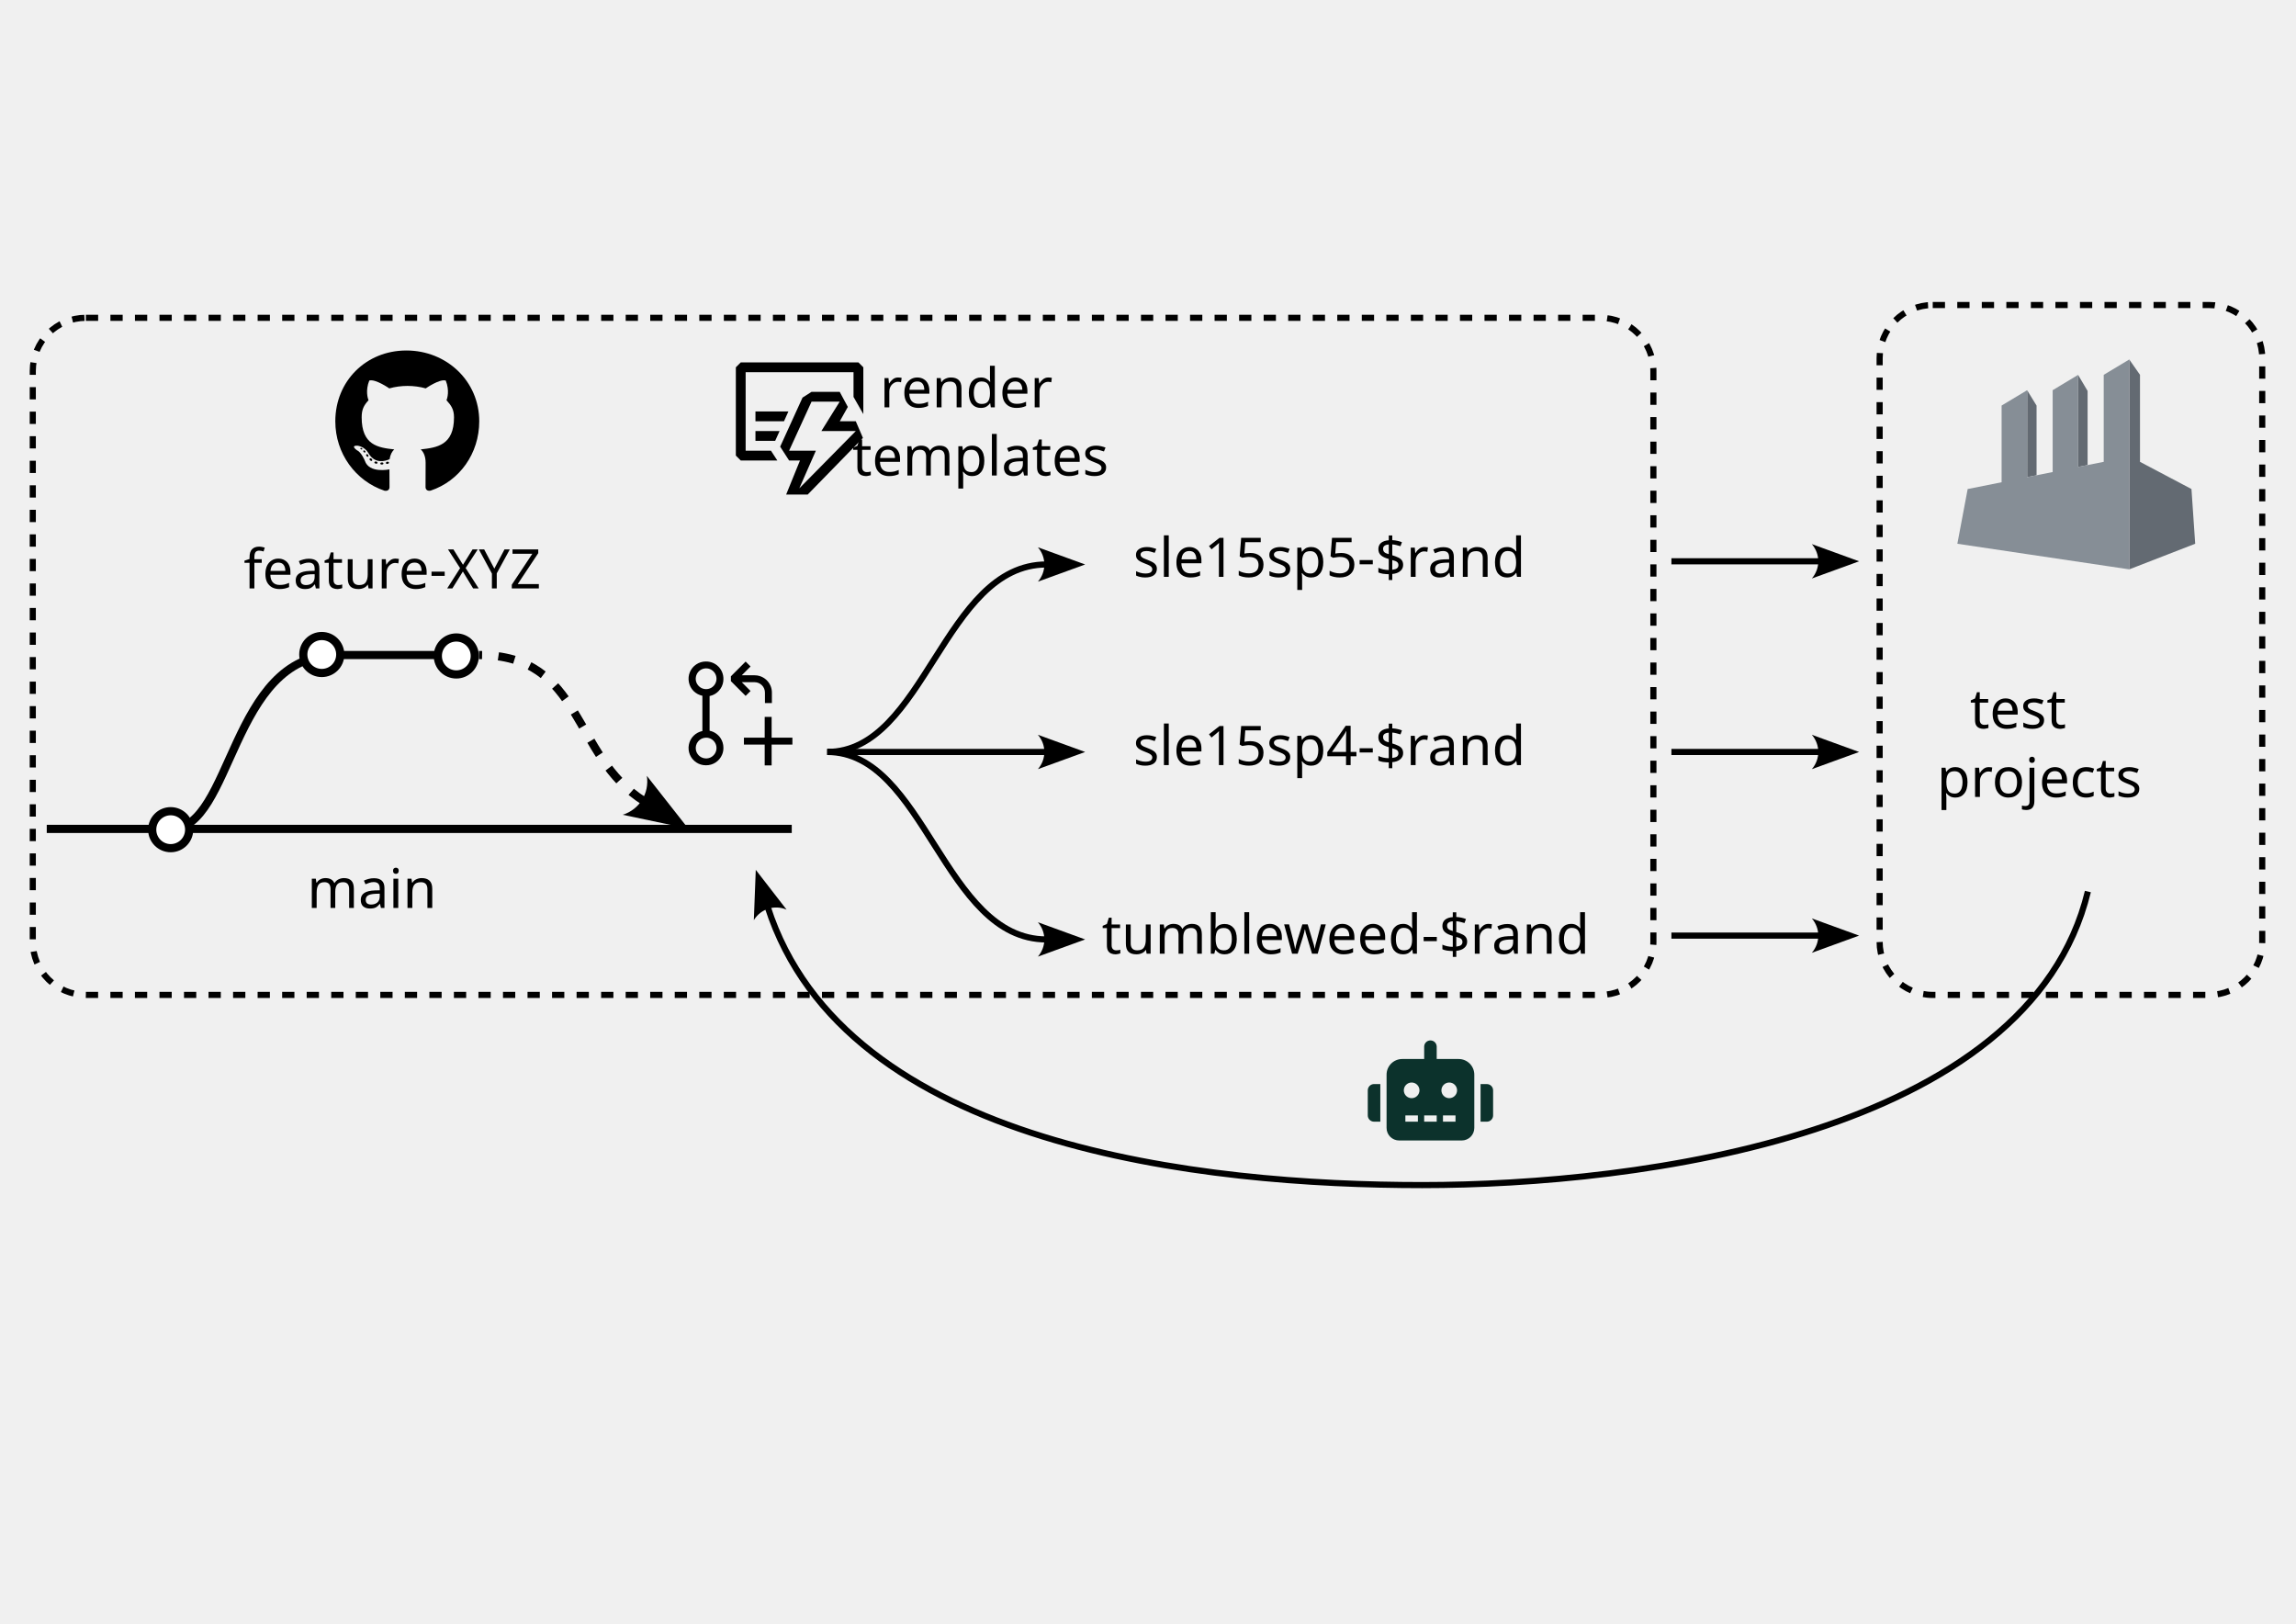
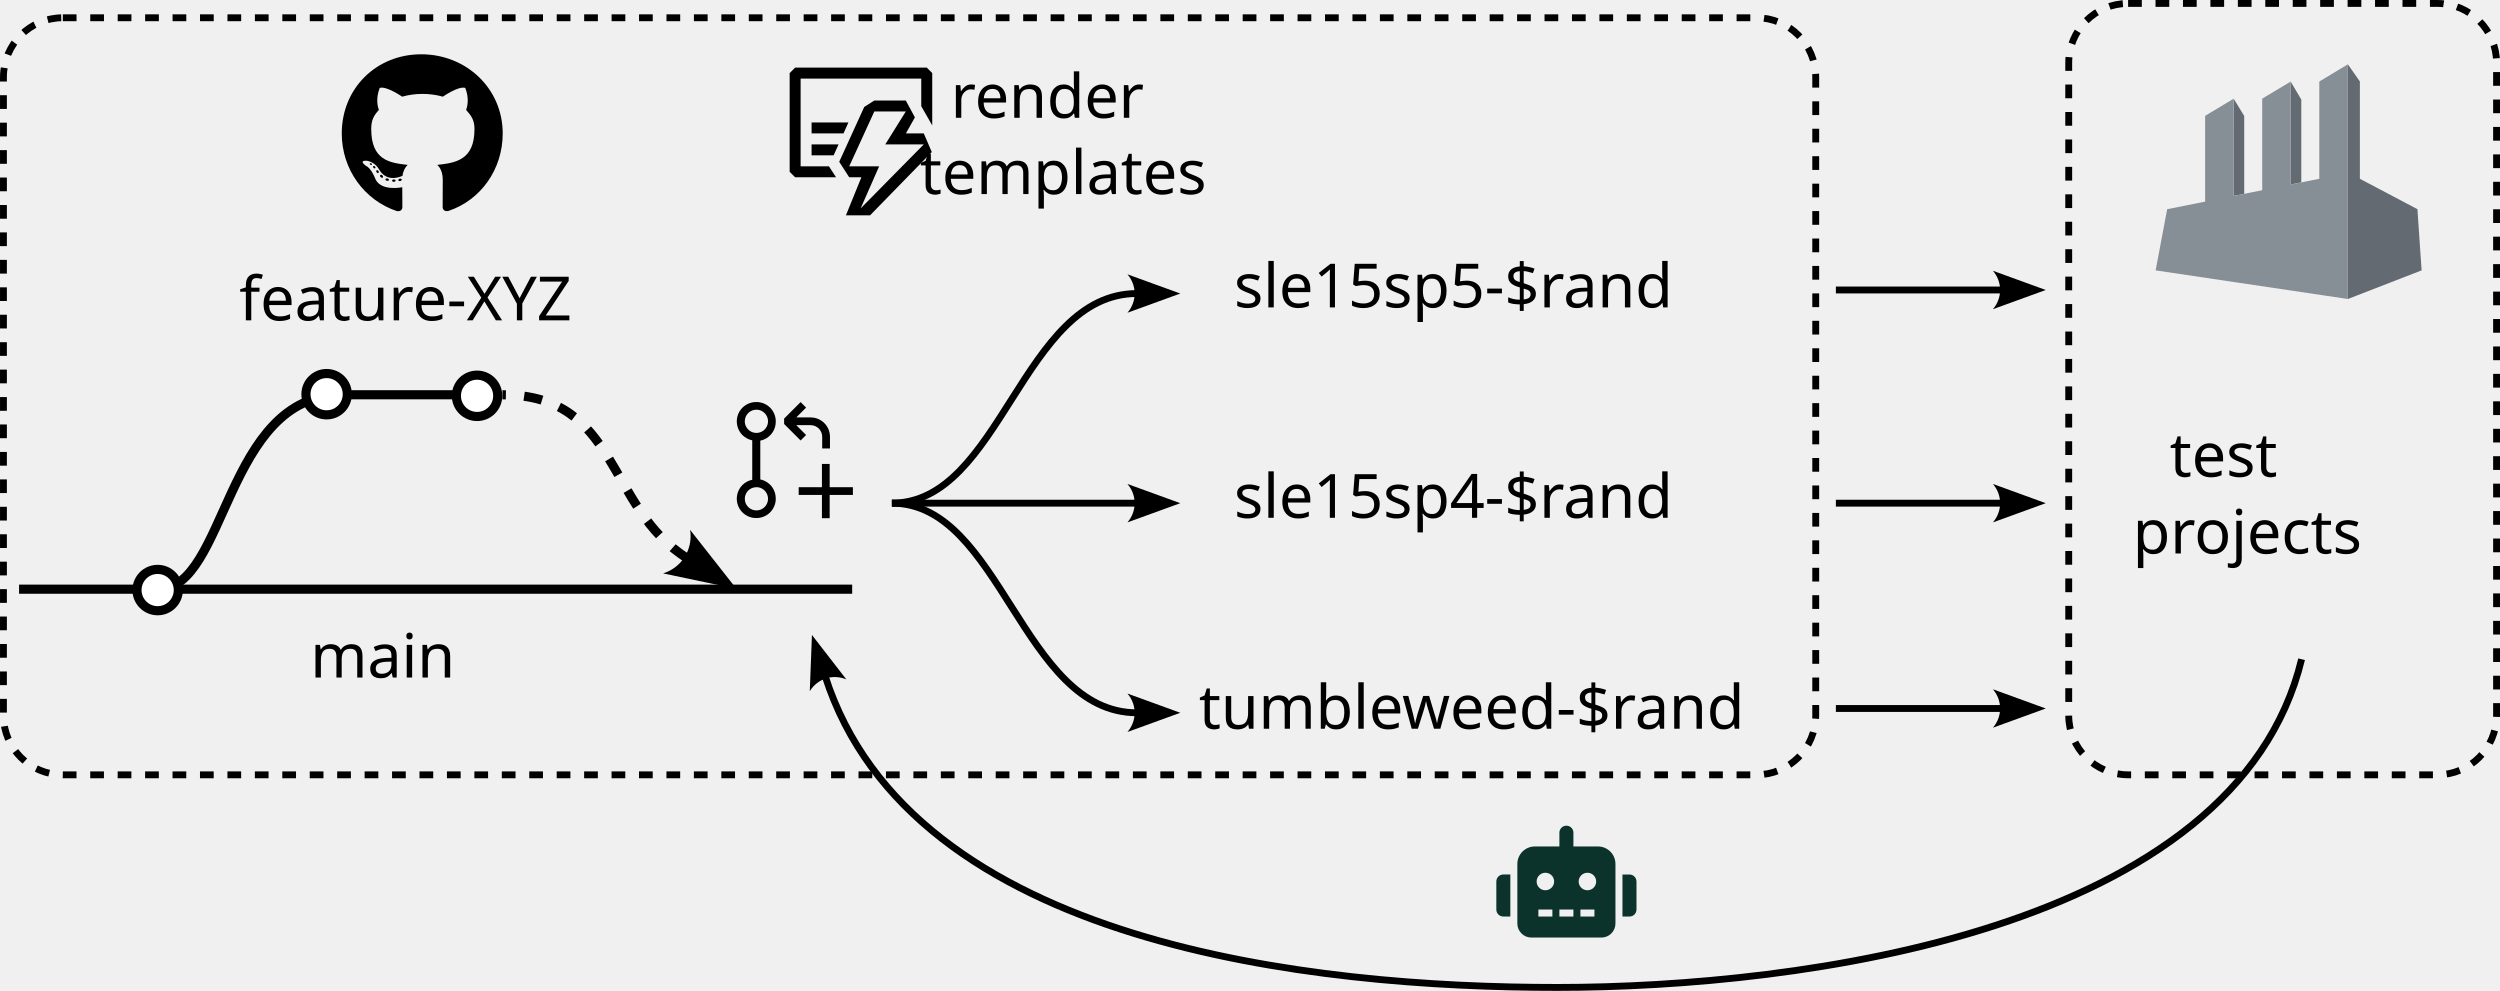
- <svg xmlns="http://www.w3.org/2000/svg" width="297mm" height="210mm" viewBox="0 0 297 210" version="1.1" id="svg162655">
+ <svg xmlns="http://www.w3.org/2000/svg" width="289.187mm" height="114.618mm" viewBox="0 0 289.187 114.618" version="1.1" id="svg162655">
  <defs id="defs162652">
    <marker style="overflow:visible" id="marker192932" refX="0" refY="0" orient="auto-start-reverse" markerWidth="7.7" markerHeight="5.6" viewBox="0 0 7.7 5.6" preserveAspectRatio="xMidYMid">
      <path transform="scale(0.7)" d="M -2,-4 9,0 -2,4 c 2,-2.33 2,-5.66 0,-8 z" style="fill:context-stroke;fill-rule:evenodd;stroke:none" id="path192930" />
    </marker>
    <marker style="overflow:visible" id="Arrow2" refX="0" refY="0" orient="auto-start-reverse" markerWidth="7.7" markerHeight="5.6" viewBox="0 0 7.7 5.6" preserveAspectRatio="xMidYMid">
      <path transform="scale(0.7)" d="M -2,-4 9,0 -2,4 c 2,-2.33 2,-5.66 0,-8 z" style="fill:context-stroke;fill-rule:evenodd;stroke:none" id="arrow2L" />
    </marker>
    <marker style="overflow:visible" id="marker192932-3" refX="0" refY="0" orient="auto-start-reverse" markerWidth="7.7" markerHeight="5.6" viewBox="0 0 7.7 5.6" preserveAspectRatio="xMidYMid">
      <path transform="scale(0.7)" d="M -2,-4 9,0 -2,4 c 2,-2.33 2,-5.66 0,-8 z" style="fill:context-stroke;fill-rule:evenodd;stroke:none" id="path192930-2" />
    </marker>
    <marker style="overflow:visible" id="marker192932-3-6" refX="0" refY="0" orient="auto-start-reverse" markerWidth="7.7" markerHeight="5.6" viewBox="0 0 7.7 5.6" preserveAspectRatio="xMidYMid">
      <path transform="scale(0.7)" d="M -2,-4 9,0 -2,4 c 2,-2.33 2,-5.66 0,-8 z" style="fill:context-stroke;fill-rule:evenodd;stroke:none" id="path192930-2-1" />
    </marker>
    <marker style="overflow:visible" id="marker192932-3-6-5" refX="0" refY="0" orient="auto-start-reverse" markerWidth="7.7" markerHeight="5.6" viewBox="0 0 7.7 5.6" preserveAspectRatio="xMidYMid">
      <path transform="scale(0.7)" d="M -2,-4 9,0 -2,4 c 2,-2.33 2,-5.66 0,-8 z" style="fill:context-stroke;fill-rule:evenodd;stroke:none" id="path192930-2-1-6" />
    </marker>
    <marker style="overflow:visible" id="marker192932-3-6-5-3" refX="0" refY="0" orient="auto-start-reverse" markerWidth="7.7" markerHeight="5.6" viewBox="0 0 7.7 5.6" preserveAspectRatio="xMidYMid">
      <path transform="scale(0.7)" d="M -2,-4 9,0 -2,4 c 2,-2.33 2,-5.66 0,-8 z" style="fill:context-stroke;fill-rule:evenodd;stroke:none" id="path192930-2-1-6-7" />
    </marker>
    <marker style="overflow:visible" id="marker192932-3-6-5-5" refX="0" refY="0" orient="auto-start-reverse" markerWidth="7.7" markerHeight="5.6" viewBox="0 0 7.7 5.6" preserveAspectRatio="xMidYMid">
      <path transform="scale(0.7)" d="M -2,-4 9,0 -2,4 c 2,-2.33 2,-5.66 0,-8 z" style="fill:context-stroke;fill-rule:evenodd;stroke:none" id="path192930-2-1-6-2" />
    </marker>
  </defs>
-   <g id="layer1" transform="translate(-40.57825,-41.66753)">
+   <g id="layer1" transform="translate(-44.42016,-80.71823)">
    <path d="m 90.179,101.613 c 0,0.075 -0.086,0.135 -0.195,0.135 -0.124,0.011 -0.21,-0.049 -0.21,-0.135 0,-0.075 0.086,-0.135 0.195,-0.135 0.113,-0.011 0.21,0.049 0.21,0.135 z m -1.167,-0.169 c -0.026,0.075 0.049,0.161 0.161,0.184 0.098,0.037 0.21,0 0.233,-0.075 0.023,-0.075 -0.049,-0.161 -0.161,-0.195 -0.098,-0.026 -0.206,0.011 -0.233,0.086 z m 1.659,-0.064 c -0.109,0.026 -0.184,0.098 -0.173,0.184 0.011,0.075 0.109,0.124 0.221,0.098 0.109,-0.026 0.184,-0.098 0.173,-0.173 -0.011,-0.071 -0.113,-0.12 -0.221,-0.109 z m 2.47,-14.382 c -5.206,0 -9.188,3.952 -9.188,9.158 0,4.162 2.62,7.724 6.362,8.977 0.48,0.086 0.649,-0.21 0.649,-0.454 0,-0.233 -0.011,-1.516 -0.011,-2.304 0,0 -2.627,0.563 -3.179,-1.118 0,0 -0.428,-1.092 -1.043,-1.374 0,0 -0.859,-0.589 0.06,-0.578 0,0 0.935,0.075 1.449,0.968 0.822,1.449 2.199,1.032 2.736,0.784 0.086,-0.601 0.33,-1.017 0.601,-1.265 -2.098,-0.233 -4.215,-0.537 -4.215,-4.147 0,-1.032 0.285,-1.55 0.886,-2.211 -0.098,-0.244 -0.417,-1.25 0.098,-2.548 0.784,-0.244 2.59,1.013 2.59,1.013 0.751,-0.21 1.558,-0.319 2.357,-0.319 0.799,0 1.606,0.109 2.357,0.319 0,0 1.805,-1.261 2.59,-1.013 0.514,1.302 0.195,2.304 0.098,2.548 0.601,0.664 0.968,1.182 0.968,2.211 0,3.622 -2.211,3.911 -4.309,4.147 0.345,0.296 0.638,0.859 0.638,1.741 0,1.265 -0.011,2.83 -0.011,3.138 0,0.244 0.173,0.54 0.649,0.454 3.753,-1.246 6.298,-4.808 6.298,-8.97 0,-5.206 -4.222,-9.158 -9.428,-9.158 z M 87.601,99.943 c -0.049,0.037 -0.038,0.124 0.026,0.195 0.06,0.06 0.146,0.086 0.195,0.037 0.049,-0.037 0.038,-0.124 -0.026,-0.195 -0.06,-0.06 -0.146,-0.086 -0.195,-0.037 z m -0.405,-0.304 c -0.026,0.049 0.011,0.109 0.086,0.146 0.06,0.037 0.135,0.026 0.161,-0.026 0.026,-0.049 -0.011,-0.109 -0.086,-0.146 -0.075,-0.023 -0.135,-0.011 -0.161,0.026 z m 1.216,1.336 c -0.06,0.049 -0.038,0.161 0.049,0.233 0.086,0.086 0.195,0.098 0.244,0.037 0.049,-0.049 0.026,-0.161 -0.049,-0.233 -0.083,-0.086 -0.195,-0.098 -0.244,-0.037 z m -0.428,-0.552 c -0.06,0.037 -0.06,0.135 0,0.221 0.06,0.086 0.161,0.124 0.21,0.086 0.06,-0.049 0.06,-0.146 0,-0.233 -0.053,-0.086 -0.15,-0.124 -0.21,-0.075 z" id="path166367" style="stroke-width:0.038" />
    <path style="fill:none;stroke:#000000;stroke-width:1.058;stroke-linecap:butt;stroke-linejoin:miter;stroke-dasharray:none;stroke-opacity:1" d="m 46.627,148.872 96.369,6e-5" id="path170728" />
    <text xml:space="preserve" style="font-size:7.056px;line-height:1.25;font-family:Poppins;-inkscape-font-specification:Poppins;stroke-width:0.265" x="80.319" y="159.095" id="text170732">
      <tspan id="tspan170730" style="font-size:7.056px;stroke-width:0.265" x="80.319" y="159.095">main</tspan>
    </text>
    <text xml:space="preserve" style="font-size:7.056px;line-height:1.25;font-family:Poppins;-inkscape-font-specification:Poppins;stroke-width:0.265" x="72.093" y="117.774" id="text170732-4">
      <tspan id="tspan170730-5" style="font-size:7.056px;stroke-width:0.265" x="72.093" y="117.774">feature-XYZ</tspan>
    </text>
    <text xml:space="preserve" style="font-size:7.056px;line-height:1.25;font-family:Poppins;-inkscape-font-specification:Poppins;stroke-width:0.265" x="171.992" y="94.347" id="text170732-4-0">
      <tspan id="tspan170730-5-6" style="font-size:7.056px;text-align:center;text-anchor:middle;stroke-width:0.265" x="171.992" y="94.347">render</tspan>
      <tspan style="font-size:7.056px;text-align:center;text-anchor:middle;stroke-width:0.265" x="171.992" y="103.166" id="tspan198587">templates</tspan>
    </text>
    <path style="fill:none;stroke:#000000;stroke-width:1.058;stroke-linecap:butt;stroke-linejoin:miter;stroke-dasharray:none;stroke-opacity:1" d="m 62.728,148.872 c 7.949,0 7.689,-22.487 21.246,-22.487 h 16.306" id="path172226" />
    <path style="fill:none;stroke:#000000;stroke-width:1.058;stroke-linecap:butt;stroke-linejoin:miter;stroke-dasharray:2.117, 2.117;stroke-dashoffset:0;stroke-opacity:1;marker-start:url(#Arrow2)" d="m 123.947,145.312 c -9.49,-5.897 -7.849,-18.927 -21.406,-18.927" id="path172226-0" />
    <circle style="fill:#ffffff;fill-opacity:1;stroke:#000000;stroke-width:1.058;stroke-dasharray:none;stop-color:#000000" id="path170786-8" cx="99.604" cy="126.505" r="2.391" />
    <circle style="fill:#ffffff;fill-opacity:1;stroke:#000000;stroke-width:1.058;stroke-dasharray:none;stop-color:#000000" id="path170786" cx="62.657" cy="148.974" r="2.391" />
    <circle style="fill:#ffffff;fill-opacity:1;stroke:#000000;stroke-width:1.058;stroke-dasharray:none;stop-color:#000000" id="path170786-7" cx="82.202" cy="126.317" r="2.391" />
    <path fill-rule="evenodd" clip-rule="evenodd" d="m 133.779,130.74 a 2.228,2.228 0 0 1 -1.002,0.826 c -0.133,0.054 -0.41,0.124 -0.41,0.124 v 4.486 a 2.248,2.248 0 0 1 1.414,0.951 c 0.245,0.369 0.375,0.802 0.375,1.243 0.007,0.307 -0.051,0.613 -0.17,0.896 a 2.226,2.226 0 0 1 -2.102,1.378 2.223,2.223 0 0 1 -1.243,-0.375 2.228,2.228 0 0 1 -0.951,-2.298 c 0.085,-0.435 0.296,-0.835 0.609,-1.149 0.313,-0.307 0.708,-0.519 1.137,-0.609 v -4.558 a 2.329,2.329 0 0 1 -1.137,-0.609 2.242,2.242 0 0 1 -0.609,-1.149 2.228,2.228 0 0 1 0.95,-2.298 2.23,2.23 0 0 1 1.245,-0.377 2.243,2.243 0 0 1 1.619,0.653 2.233,2.233 0 0 1 0.653,1.621 c 0.002,0.443 -0.129,0.876 -0.376,1.244 z m -0.677,7.041 a 1.344,1.344 0 0 0 -0.494,-0.519 1.299,1.299 0 0 0 -0.69,-0.188 1.339,1.339 0 0 0 -1.317,1.603 1.337,1.337 0 0 0 1.057,1.056 c 0.258,0.052 0.525,0.027 0.77,-0.072 0.247,-0.105 0.459,-0.279 0.609,-0.502 0.134,-0.202 0.211,-0.439 0.223,-0.681 a 1.353,1.353 0 0 0 -0.159,-0.699 z m -1.928,-7.209 c 0.221,0.144 0.48,0.224 0.743,0.224 0.243,0 0.482,-0.067 0.69,-0.189 a 1.356,1.356 0 0 0 0.653,-1.217 1.355,1.355 0 0 0 -0.224,-0.681 1.389,1.389 0 0 0 -0.609,-0.502 1.335,1.335 0 0 0 -0.77,-0.072 1.338,1.338 0 0 0 -1.056,1.057 c -0.052,0.258 -0.027,0.525 0.072,0.77 0.105,0.247 0.279,0.459 0.502,0.609 z m 9.252,2.023 h -0.898 v -1.353 a 1.344,1.344 0 0 0 -1.344,-1.344 h -1.655 l 1.137,1.138 -0.636,0.635 -1.907,-1.907 v -0.627 l 1.908,-1.908 0.636,0.637 -1.137,1.138 h 1.657 a 2.225,2.225 0 0 1 2.071,1.38 c 0.112,0.271 0.169,0.563 0.168,0.857 v 1.353 z m -0.034,8.062 h -0.896 v -2.687 h -2.687 v -0.896 h 2.687 v -2.687 h 0.896 v 2.687 h 2.687 v 0.896 h -2.687 z" id="path175065" style="stroke-width:0.896" />
    <g id="g114734" transform="matrix(0.06009075,0,0,0.06009075,293.7726,86.40091)">
      <path fill="#636a72" d="M 370.037,29.258 V 238.602 249.619 481 L 512,425.908 503.951,308.086 393.174,249.594 V 62.311 Z M 260.131,62.816 V 260.59 l 20.246,-4.053 V 97.018 Z m -109.855,32.703 -0.051,187.061 20.297,-4.064 v -149.941 z" id="path114232" />
      <path d="m 370.037,29.258 -54.953,33.053 V 249.595 l -20.246,4.053 -26.029,5.207 -8.678,1.736 V 62.311 L 205.177,95.368 V 271.587 l -23.139,4.627 -26.029,5.207 -5.785,1.16 V 95.368 L 95.27,128.42 V 293.574 L 22.205,308.087 1.1313e-4,425.91 156.009,449.139 l 164.677,24.518 49.352,7.346 V 317.958 249.62 238.605 Z" fill="#868e96" id="path114234" />
    </g>
    <path style="fill:none;stroke:#000000;stroke-width:0.794;stroke-linecap:butt;stroke-linejoin:miter;stroke-dasharray:none;stroke-opacity:1;marker-end:url(#marker192932)" d="m 147.591,138.918 c 12.628,0 15.053,-24.245 28.357,-24.245" id="path192874" />
    <path style="fill:none;stroke:#000000;stroke-width:0.794;stroke-linecap:butt;stroke-linejoin:miter;stroke-dasharray:none;stroke-opacity:1;marker-end:url(#marker192932-3)" d="m 147.591,138.923 c 12.628,0 15.053,24.245 28.357,24.245" id="path192874-0" />
    <path style="fill:none;stroke:#000000;stroke-width:0.794;stroke-linecap:butt;stroke-linejoin:miter;stroke-dasharray:none;stroke-opacity:1;marker-end:url(#marker192932-3-6)" d="m 147.591,138.923 h 28.357" id="path192874-0-5" />
    <path style="fill:none;stroke:#000000;stroke-width:0.794;stroke-linecap:butt;stroke-linejoin:miter;stroke-dasharray:none;stroke-opacity:1;marker-end:url(#marker192932-3-6-5)" d="m 256.785,138.923 h 19.276" id="path192874-0-5-9" />
    <path style="fill:none;stroke:#000000;stroke-width:0.794;stroke-linecap:butt;stroke-linejoin:miter;stroke-dasharray:none;stroke-opacity:1;marker-end:url(#marker192932-3-6-5-3)" d="m 256.785,114.262 h 19.276" id="path192874-0-5-9-4" />
    <path style="fill:none;stroke:#000000;stroke-width:0.794;stroke-linecap:butt;stroke-linejoin:miter;stroke-dasharray:none;stroke-opacity:1;marker-end:url(#marker192932-3-6-5-5)" d="m 256.785,162.673 h 19.276" id="path192874-0-5-9-5" />
    <text xml:space="preserve" style="font-style:normal;font-weight:normal;font-size:7.056px;line-height:1.25;font-family:sans-serif;fill:#000000;fill-opacity:1;stroke:none;stroke-width:0.265" x="187.166" y="116.276" id="text5934-9-9">
      <tspan id="tspan5932-0-6" style="font-style:normal;font-variant:normal;font-weight:normal;font-stretch:normal;font-size:7.056px;font-family:'Roboto Mono';-inkscape-font-specification:'Roboto Mono';stroke-width:0.265" x="187.166" y="116.276">sle15sp5-$rand</tspan>
    </text>
    <text xml:space="preserve" style="font-style:normal;font-weight:normal;font-size:7.056px;line-height:1.25;font-family:sans-serif;fill:#000000;fill-opacity:1;stroke:none;stroke-width:0.265" x="187.166" y="140.619" id="text5934-9-9-5">
      <tspan id="tspan5932-0-6-4" style="font-style:normal;font-variant:normal;font-weight:normal;font-stretch:normal;font-size:7.056px;font-family:'Roboto Mono';-inkscape-font-specification:'Roboto Mono';stroke-width:0.265" x="187.166" y="140.619">sle15sp4-$rand</tspan>
    </text>
    <text xml:space="preserve" style="font-style:normal;font-weight:normal;font-size:7.056px;line-height:1.25;font-family:sans-serif;text-align:center;text-anchor:middle;fill:#000000;fill-opacity:1;stroke:none;stroke-width:0.265" x="308.963" y="135.857" id="text5934-9-9-5-4">
      <tspan id="tspan5932-0-6-4-7" style="font-style:normal;font-variant:normal;font-weight:normal;font-stretch:normal;font-size:7.056px;font-family:'Roboto Mono';-inkscape-font-specification:'Roboto Mono';text-align:center;text-anchor:middle;stroke-width:0.265" x="308.963" y="135.857">test </tspan>
      <tspan style="font-style:normal;font-variant:normal;font-weight:normal;font-stretch:normal;font-size:7.056px;font-family:'Roboto Mono';-inkscape-font-specification:'Roboto Mono';text-align:center;text-anchor:middle;stroke-width:0.265" x="308.963" y="144.744" id="tspan198585">projects</tspan>
    </text>
    <text xml:space="preserve" style="font-style:normal;font-weight:normal;font-size:7.056px;line-height:1.25;font-family:sans-serif;fill:#000000;fill-opacity:1;stroke:none;stroke-width:0.265" x="183.107" y="165.015" id="text5934-9-9-5-7">
      <tspan id="tspan5932-0-6-4-6" style="font-style:normal;font-variant:normal;font-weight:normal;font-stretch:normal;font-size:7.056px;font-family:'Roboto Mono';-inkscape-font-specification:'Roboto Mono';stroke-width:0.265" x="183.107" y="165.015">tumbleweed-$rand</tspan>
    </text>
    <rect style="fill:none;fill-opacity:1;stroke:#000000;stroke-width:0.794;stroke-dasharray:1.587, 1.587;stroke-dashoffset:0;stroke-opacity:1;stop-color:#000000" id="rect200276" width="209.635" height="87.573" x="44.819" y="82.771" ry="6.868" />
    <rect style="fill:none;fill-opacity:1;stroke:#000000;stroke-width:0.794;stroke-dasharray:1.587, 1.587;stroke-dashoffset:0;stroke-opacity:1;stop-color:#000000" id="rect200276-4" width="49.491" height="89.227" x="283.719" y="81.117" ry="6.868" />
    <path fill="currentColor" d="m 218.318,181.875 h 0.811 v 4.864 h -0.811 a 0.81,0.81 0 0 1 -0.811,-0.811 v -3.243 a 0.81,0.81 0 0 1 0.811,-0.811 z m 12.97,-1.216 v 6.891 a 1.623,1.623 0 0 1 -1.621,1.621 h -8.107 a 1.623,1.623 0 0 1 -1.621,-1.621 v -6.891 a 2.026,2.026 0 0 1 2.027,-2.027 h 2.837 v -1.621 a 0.811,0.811 0 0 1 1.621,0 v 1.621 h 2.837 a 2.026,2.026 0 0 1 2.027,2.027 z m -7.093,2.027 a 1.013,1.013 0 1 0 -1.013,1.013 1.013,1.013 0 0 0 1.013,-1.013 z m -0.203,3.243 h -1.621 v 0.811 h 1.621 z m 2.432,0 h -1.621 v 0.811 h 1.621 z m 2.635,-3.243 a 1.013,1.013 0 1 0 -1.013,1.013 1.013,1.013 0 0 0 1.013,-1.013 z m -0.203,3.243 h -1.621 v 0.811 h 1.621 z m 4.864,-3.243 v 3.243 a 0.81,0.81 0 0 1 -0.811,0.811 h -0.811 v -4.864 h 0.811 a 0.81,0.81 0 0 1 0.811,0.811 z" id="path11544-12-4" style="fill:#0c322c;fill-opacity:1;stroke-width:0.025" />
    <path style="fill:none;stroke:#000000;stroke-width:0.794;stroke-linecap:butt;stroke-linejoin:miter;stroke-dasharray:none;stroke-opacity:1;marker-end:url(#marker192932-3-6-5-3)" d="m 310.656,156.975 c -7.61,31.449 -58.003,37.964 -86.113,37.964 -28.11,0 -74.666,-4.8 -84.674,-36.007" id="path202971" />
    <path fill-rule="evenodd" clip-rule="evenodd" d="m 137.032,99.956 h 3.273 l 0.825,1.269 h -4.732 l -0.634,-0.634 V 89.173 l 0.634,-0.634 h 15.223 l 0.634,0.634 v 6.051 l -1.269,-2.22 V 89.807 h -13.955 z m 7.028,1.269 -1.789,4.402 h 2.791 l 7.142,-7.32 -0.926,-2.157 h -2.068 l 1.04,-1.852 -1.053,-1.954 h -3.641 l -1.167,0.748 -2.892,6.343 1.154,1.789 z m 1.497,-7.612 h 3.641 l -2.372,3.806 h 4.453 l -7.307,7.409 2.144,-4.871 h -3.463 z m -3.565,2.537 h -3.692 v -1.269 h 4.262 z m -1.142,2.537 h -2.55 v -1.269 h 3.121 z" id="path5377" style="stroke-width:1.269" />
  </g>
</svg>
